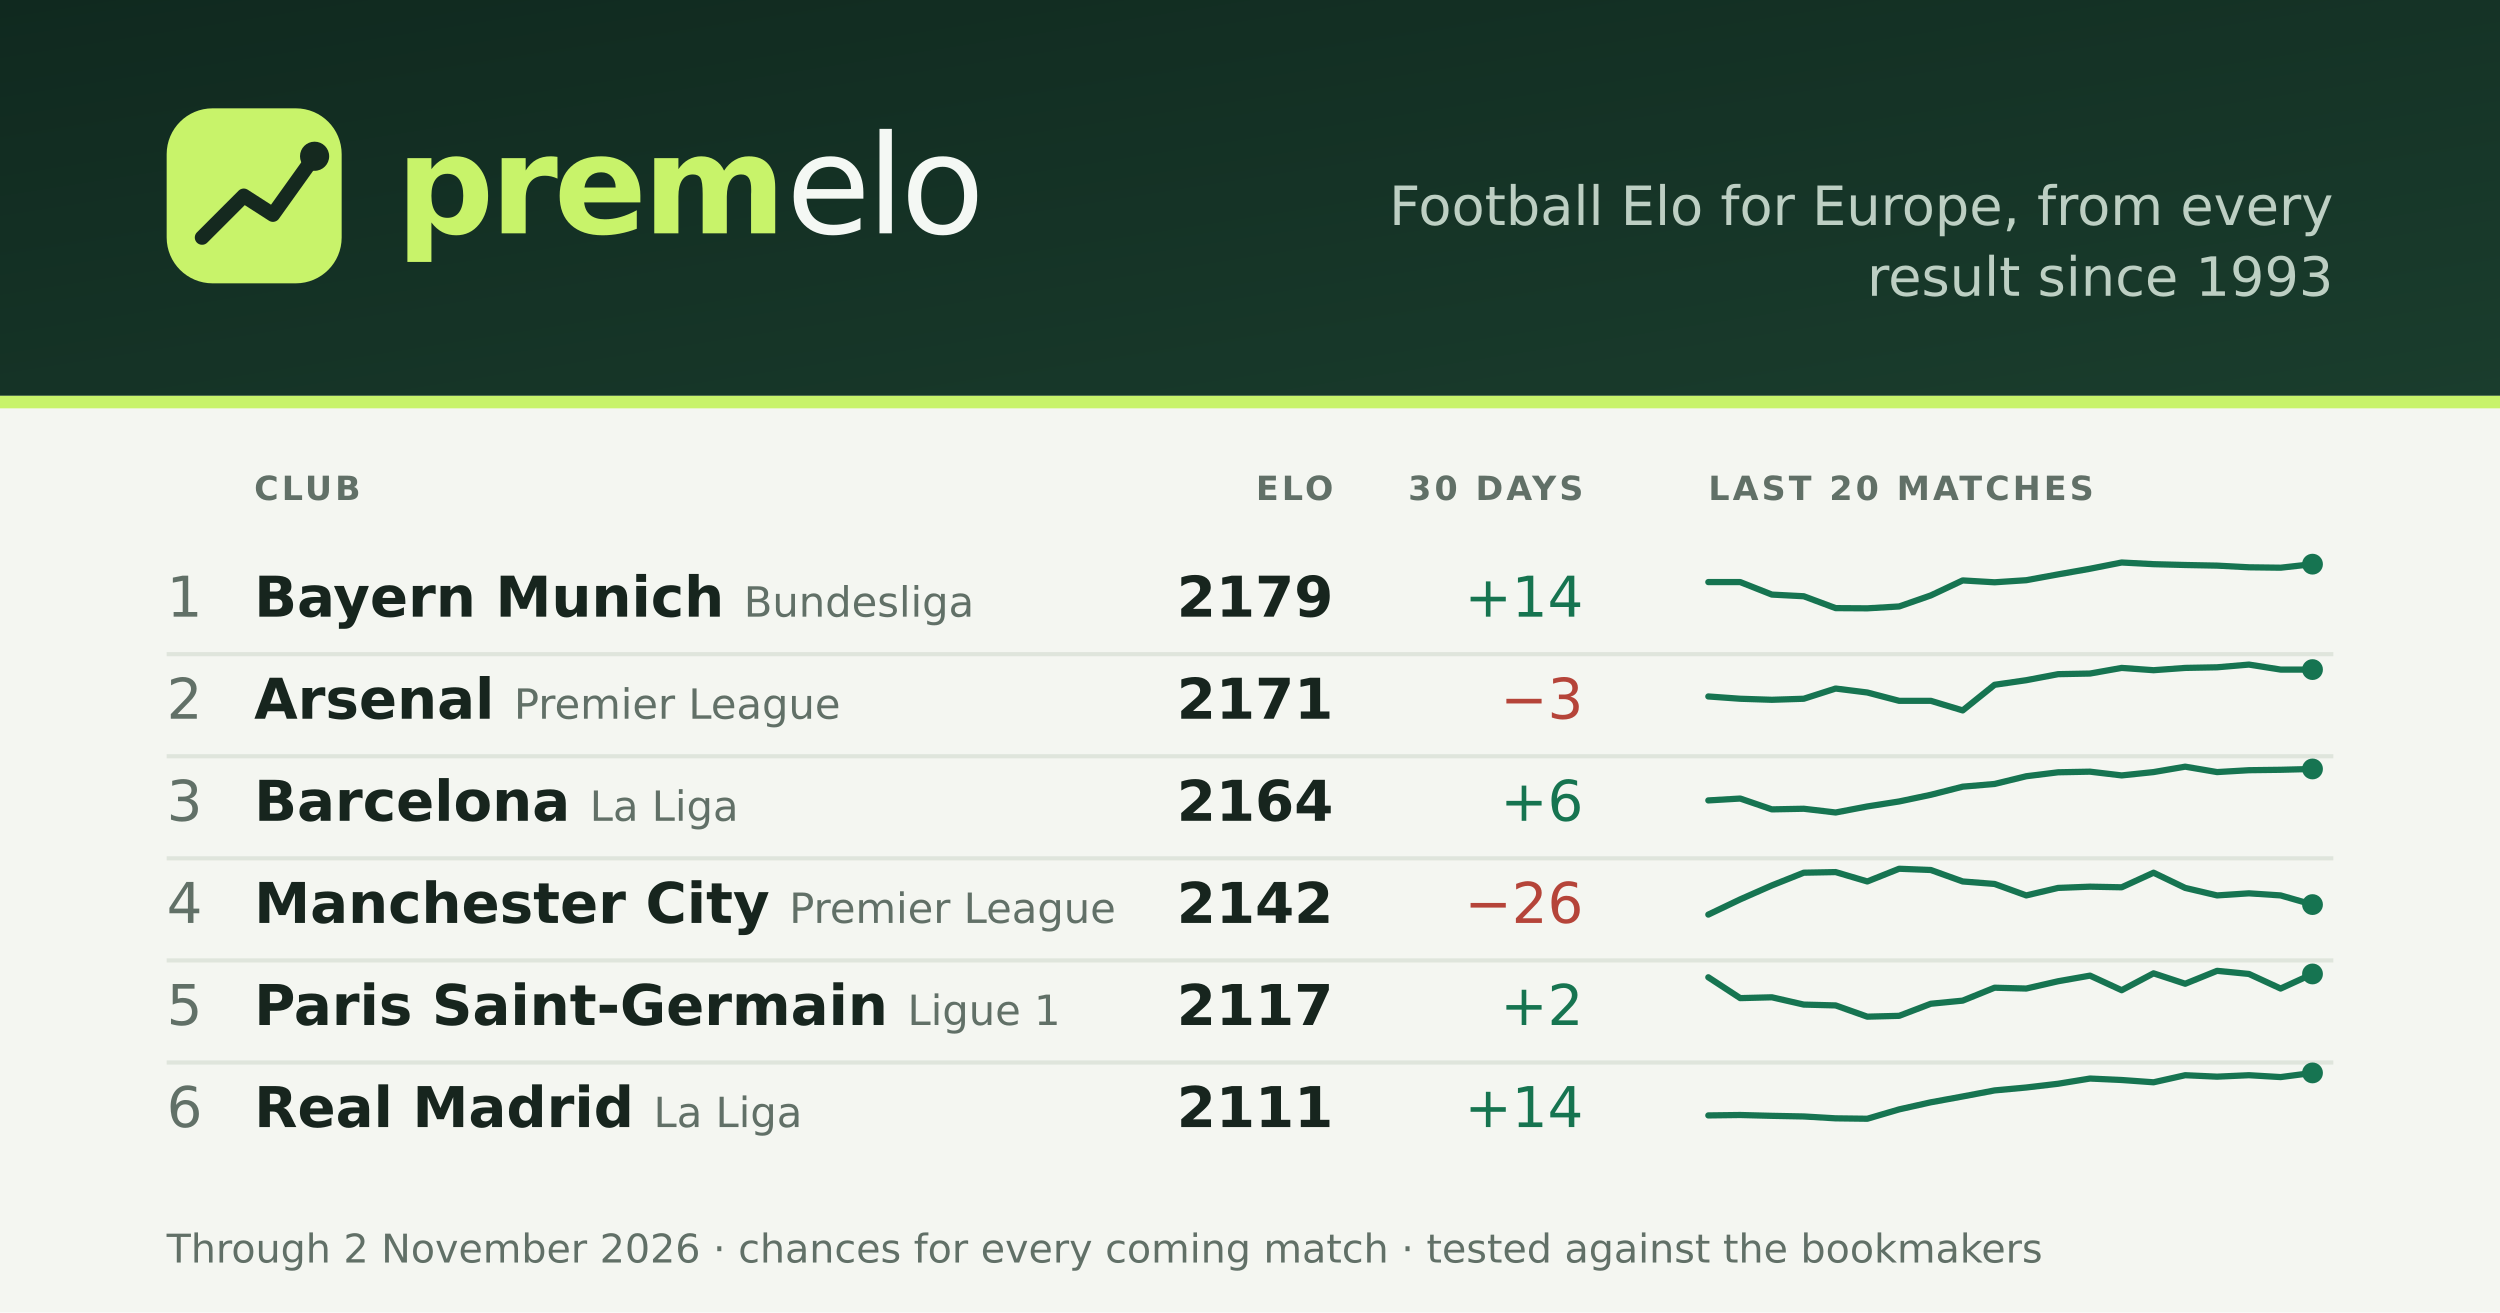
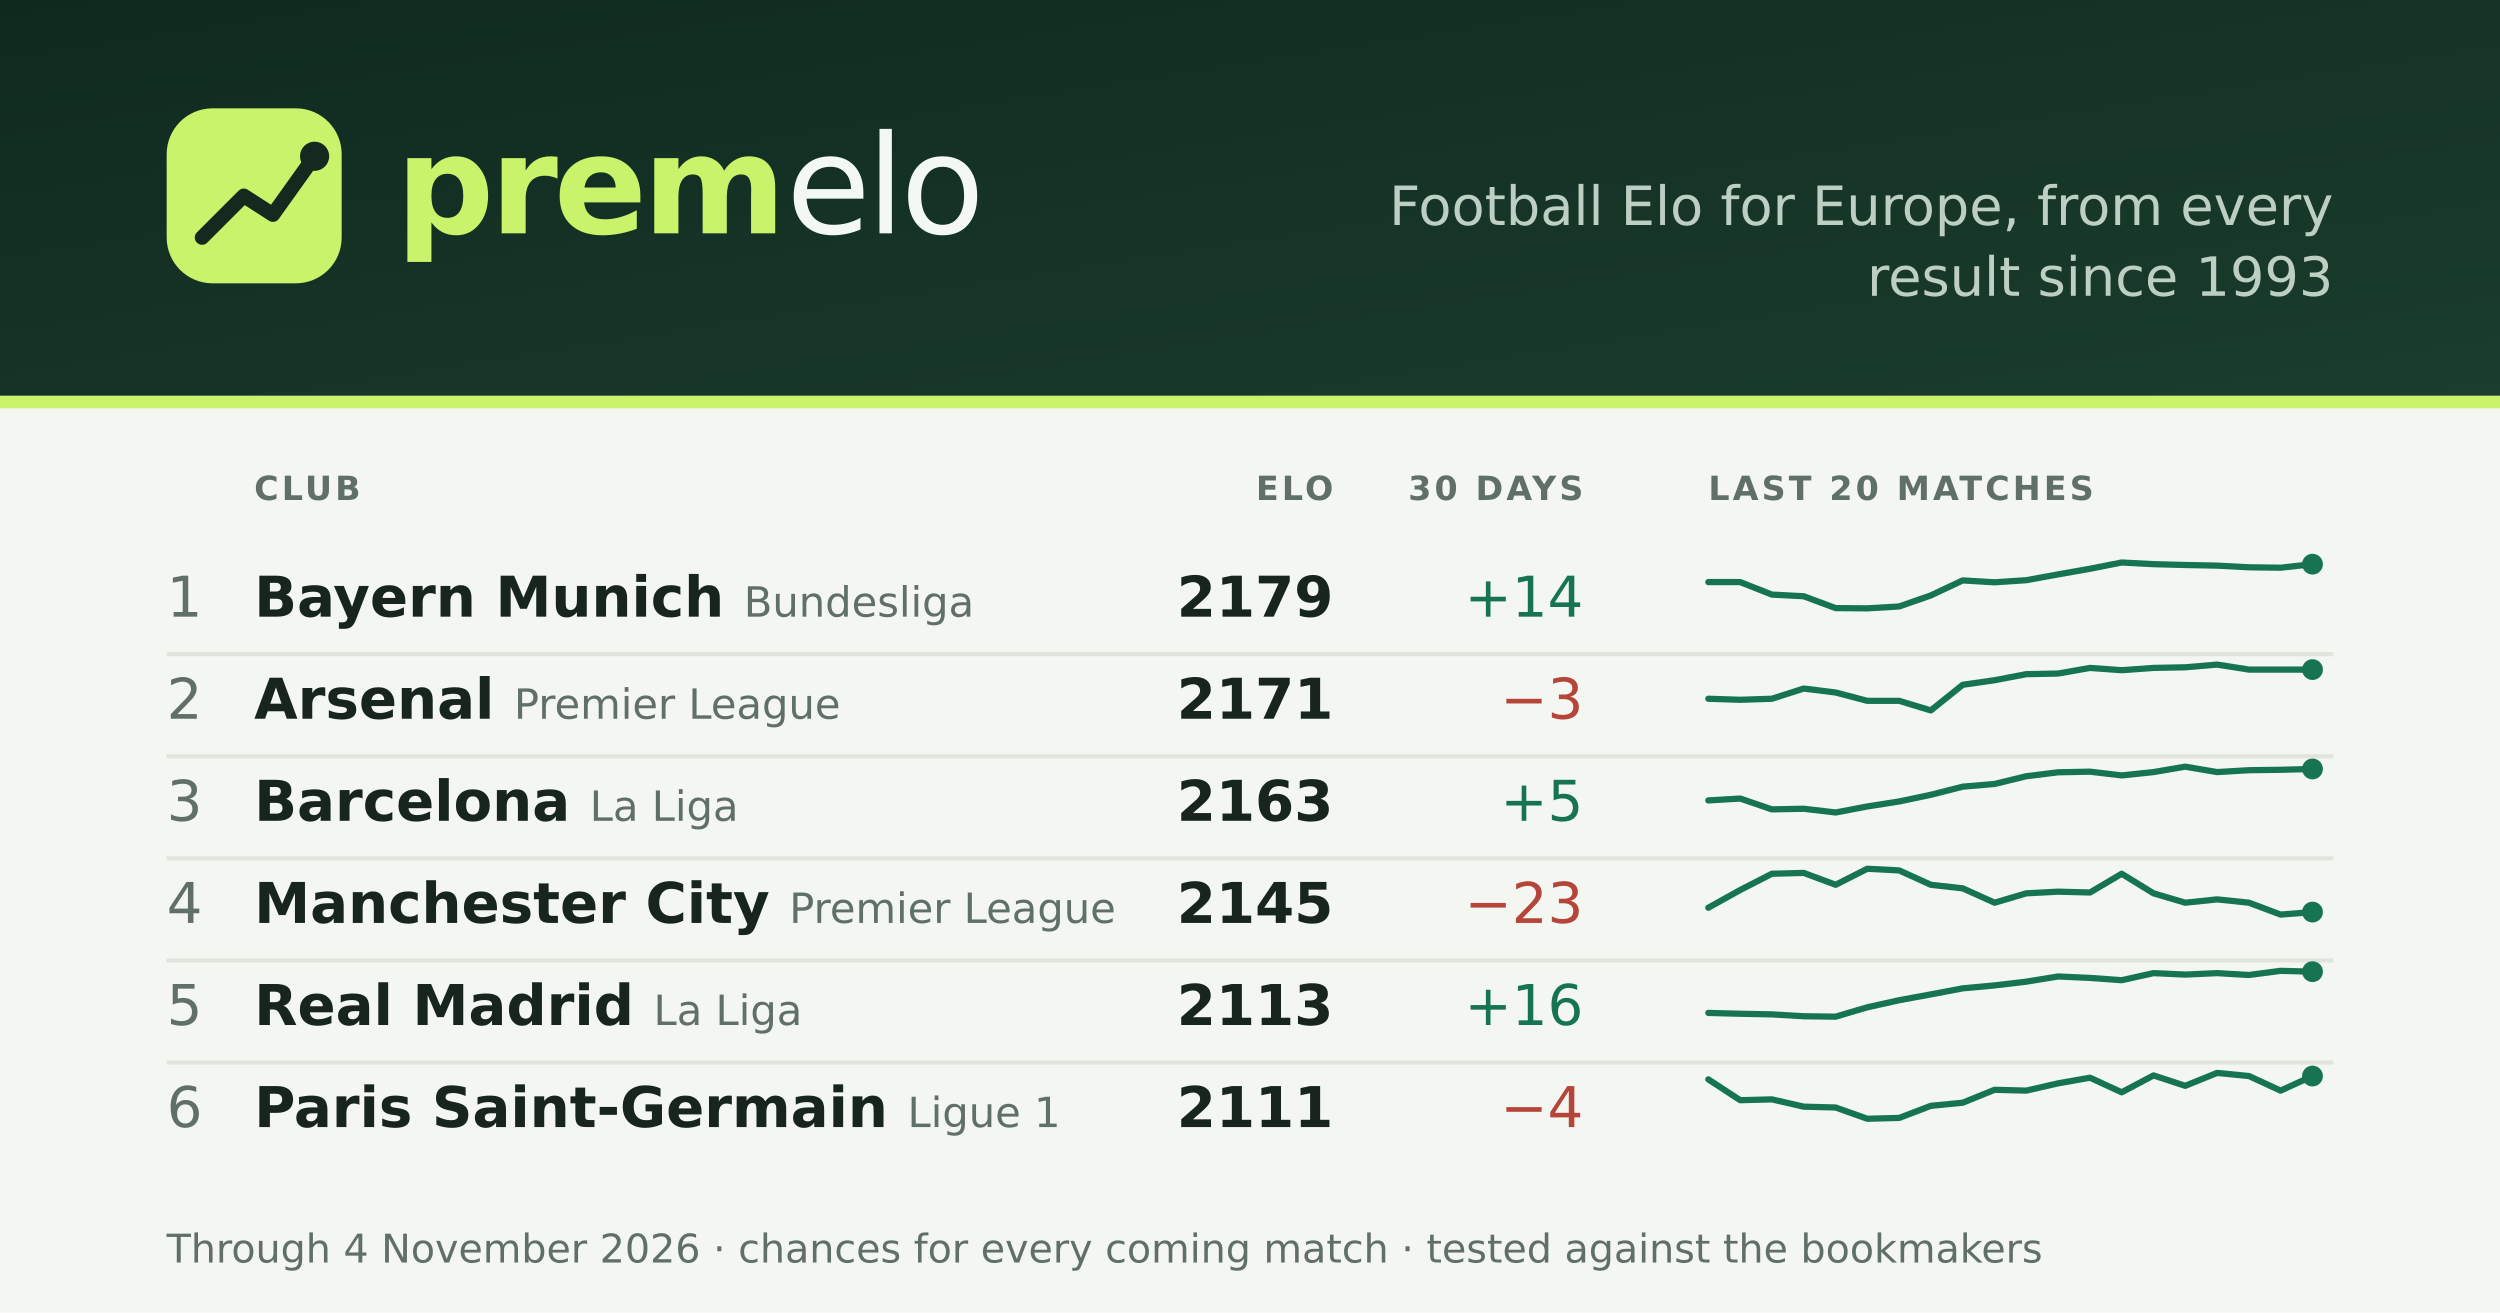
<svg xmlns="http://www.w3.org/2000/svg" width="1200" height="630" viewBox="0 0 1200 630" font-family="DejaVu Sans, sans-serif">
  <defs>
    <linearGradient id="hd" x1="0" y1="0" x2="1" y2="1">
      <stop offset="0" stop-color="#10291f" />
      <stop offset="1" stop-color="#1a3d2d" />
    </linearGradient>
  </defs>
  <rect width="1200" height="630" fill="#f4f6f1" />
  <rect width="1200" height="190" fill="url(#hd)" />
  <rect y="190" width="1200" height="6" fill="#c8f36a" />
  <rect x="80" y="52" width="84" height="84" rx="22" fill="#c8f36a" />
  <path d="M97 114L117 94L131 103L151 75" fill="none" stroke="#15291f" stroke-width="7" stroke-linecap="round" stroke-linejoin="round" />
  <circle cx="151" cy="75" r="7" fill="#15291f" />
  <text x="190" y="112" font-size="66" fill="#f4f8f4" letter-spacing="-2">
    <tspan fill="#c8f36a" font-weight="bold">prem</tspan>elo</text>
  <text x="1120" y="108" font-size="26" fill="#bdcfc3" text-anchor="end">Football Elo for Europe, from every</text>
  <text x="1120" y="142" font-size="26" fill="#bdcfc3" text-anchor="end">result since 1993</text>
  <g font-size="16" fill="#617067" font-weight="bold" letter-spacing="1.5">
    <text x="122" y="240">CLUB</text>
    <text x="640" y="240" text-anchor="end">ELO</text>
    <text x="760" y="240" text-anchor="end">30 DAYS</text>
    <text x="820" y="240">LAST 20 MATCHES</text>
  </g>
  <g font-size="27">
    <text x="80" y="296" fill="#617067">1</text>
    <text x="122" y="296" fill="#17251e" font-weight="600">Bayern Munich <tspan fill="#617067" font-size="20" font-weight="normal">Bundesliga</tspan>
    </text>
    <text x="640" y="296" fill="#17251e" font-weight="bold" text-anchor="end">2179</text>
    <text x="760" y="296" fill="#167450" text-anchor="end">+14</text>
    <polyline points="820.0,279.4 835.3,279.4 850.5,285.4 865.8,286.2 881.1,291.9 896.3,292.0 911.6,291.1 926.8,285.8 942.1,278.6 957.4,279.5 972.6,278.5 987.9,275.7 1003.2,273.0 1018.4,270.0 1033.7,270.8 1048.9,271.2 1064.2,271.5 1079.5,272.3 1094.7,272.5 1110.0,270.8" fill="none" stroke="#167451" stroke-width="3" stroke-linejoin="round" stroke-linecap="round" />
    <circle cx="1110.0" cy="270.8" r="5" fill="#167451" />
    <line x1="80" x2="1120" y1="314" y2="314" stroke="#dfe5dc" stroke-width="2" />
    <text x="80" y="345" fill="#617067">2</text>
    <text x="122" y="345" fill="#17251e" font-weight="600">Arsenal <tspan fill="#617067" font-size="20" font-weight="normal">Premier League</tspan>
    </text>
    <text x="640" y="345" fill="#17251e" font-weight="bold" text-anchor="end">2171</text>
    <text x="760" y="345" fill="#b54439" text-anchor="end">−3</text>
-     <polyline points="820.0,334.3 835.3,335.4 850.5,335.9 865.8,335.4 881.1,330.5 896.3,332.4 911.6,336.4 926.8,336.4 942.1,341.0 957.4,328.7 972.6,326.5 987.9,323.6 1003.2,323.3 1018.4,320.6 1033.7,321.7 1048.9,320.6 1064.2,320.3 1079.5,319.0 1094.7,321.4 1110.0,321.4" fill="none" stroke="#167451" stroke-width="3" stroke-linejoin="round" stroke-linecap="round" />
+     <polyline points="820.0,335.4 835.3,335.9 850.5,335.4 865.8,330.5 881.1,332.4 896.3,336.4 911.6,336.4 926.8,341.0 942.1,328.7 957.4,326.5 972.6,323.6 987.9,323.3 1003.2,320.6 1018.4,321.7 1033.7,320.6 1048.9,320.3 1064.2,319.0 1079.5,321.4 1094.7,321.4 1110.0,321.4" fill="none" stroke="#167451" stroke-width="3" stroke-linejoin="round" stroke-linecap="round" />
    <circle cx="1110.0" cy="321.4" r="5" fill="#167451" />
    <line x1="80" x2="1120" y1="363" y2="363" stroke="#dfe5dc" stroke-width="2" />
    <text x="80" y="394" fill="#617067">3</text>
    <text x="122" y="394" fill="#17251e" font-weight="600">Barcelona <tspan fill="#617067" font-size="20" font-weight="normal">La Liga</tspan>
    </text>
-     <text x="640" y="394" fill="#17251e" font-weight="bold" text-anchor="end">2164</text>
-     <text x="760" y="394" fill="#167450" text-anchor="end">+6</text>
+     <text x="640" y="394" fill="#17251e" font-weight="bold" text-anchor="end">2163</text>
+     <text x="760" y="394" fill="#167450" text-anchor="end">+5</text>
    <polyline points="820.0,384.2 835.3,383.3 850.5,388.5 865.8,388.2 881.1,390.0 896.3,387.1 911.6,384.7 926.8,381.5 942.1,377.6 957.4,376.3 972.6,372.6 987.9,370.7 1003.2,370.4 1018.4,372.2 1033.7,370.6 1048.9,368.0 1064.2,370.6 1079.5,369.7 1094.7,369.5 1110.0,369.1" fill="none" stroke="#167451" stroke-width="3" stroke-linejoin="round" stroke-linecap="round" />
    <circle cx="1110.0" cy="369.1" r="5" fill="#167451" />
    <line x1="80" x2="1120" y1="412" y2="412" stroke="#dfe5dc" stroke-width="2" />
    <text x="80" y="443" fill="#617067">4</text>
    <text x="122" y="443" fill="#17251e" font-weight="600">Manchester City <tspan fill="#617067" font-size="20" font-weight="normal">Premier League</tspan>
    </text>
-     <text x="640" y="443" fill="#17251e" font-weight="bold" text-anchor="end">2142</text>
-     <text x="760" y="443" fill="#b54439" text-anchor="end">−26</text>
-     <polyline points="820.0,439.0 835.3,431.7 850.5,425.0 865.8,418.9 881.1,418.6 896.3,423.1 911.6,417.0 926.8,417.6 942.1,423.1 957.4,424.3 972.6,429.8 987.9,426.2 1003.2,425.6 1018.4,425.9 1033.7,418.9 1048.9,426.2 1064.2,429.8 1079.5,428.8 1094.7,429.8 1110.0,434.2" fill="none" stroke="#167451" stroke-width="3" stroke-linejoin="round" stroke-linecap="round" />
-     <circle cx="1110.0" cy="434.2" r="5" fill="#167451" />
+     <text x="640" y="443" fill="#17251e" font-weight="bold" text-anchor="end">2145</text>
+     <text x="760" y="443" fill="#b54439" text-anchor="end">−23</text>
+     <polyline points="820.0,435.7 835.3,427.2 850.5,419.4 865.8,419.0 881.1,424.7 896.3,417.0 911.6,417.8 926.8,424.7 942.1,426.4 957.4,433.3 972.6,428.8 987.9,428.0 1003.2,428.4 1018.4,419.4 1033.7,428.8 1048.9,433.3 1064.2,431.7 1079.5,433.3 1094.7,439.0 1110.0,437.8" fill="none" stroke="#167451" stroke-width="3" stroke-linejoin="round" stroke-linecap="round" />
+     <circle cx="1110.0" cy="437.8" r="5" fill="#167451" />
    <line x1="80" x2="1120" y1="461" y2="461" stroke="#dfe5dc" stroke-width="2" />
    <text x="80" y="492" fill="#617067">5</text>
-     <text x="122" y="492" fill="#17251e" font-weight="600">Paris Saint-Germain <tspan fill="#617067" font-size="20" font-weight="normal">Ligue 1</tspan>
+     <text x="122" y="492" fill="#17251e" font-weight="600">Real Madrid <tspan fill="#617067" font-size="20" font-weight="normal">La Liga</tspan>
    </text>
-     <text x="640" y="492" fill="#17251e" font-weight="bold" text-anchor="end">2117</text>
-     <text x="760" y="492" fill="#167450" text-anchor="end">+2</text>
-     <polyline points="820.0,469.1 835.3,479.1 850.5,478.7 865.8,482.2 881.1,482.6 896.3,488.0 911.6,487.6 926.8,481.8 942.1,480.3 957.4,474.1 972.6,474.5 987.9,471.0 1003.2,468.3 1018.4,475.3 1033.7,467.2 1048.9,472.2 1064.2,466.0 1079.5,467.5 1094.7,474.5 1110.0,467.5" fill="none" stroke="#167451" stroke-width="3" stroke-linejoin="round" stroke-linecap="round" />
-     <circle cx="1110.0" cy="467.5" r="5" fill="#167451" />
+     <text x="640" y="492" fill="#17251e" font-weight="bold" text-anchor="end">2113</text>
+     <text x="760" y="492" fill="#167450" text-anchor="end">+16</text>
+     <polyline points="820.0,486.2 835.3,486.6 850.5,486.9 865.8,487.8 881.1,488.0 896.3,483.5 911.6,480.1 926.8,477.3 942.1,474.4 957.4,473.0 972.6,471.2 987.9,468.7 1003.2,469.4 1018.4,470.5 1033.7,467.1 1048.9,467.8 1064.2,467.1 1079.5,468.0 1094.7,466.0 1110.0,466.4" fill="none" stroke="#167451" stroke-width="3" stroke-linejoin="round" stroke-linecap="round" />
+     <circle cx="1110.0" cy="466.4" r="5" fill="#167451" />
    <line x1="80" x2="1120" y1="510" y2="510" stroke="#dfe5dc" stroke-width="2" />
    <text x="80" y="541" fill="#617067">6</text>
-     <text x="122" y="541" fill="#17251e" font-weight="600">Real Madrid <tspan fill="#617067" font-size="20" font-weight="normal">La Liga</tspan>
+     <text x="122" y="541" fill="#17251e" font-weight="600">Paris Saint-Germain <tspan fill="#617067" font-size="20" font-weight="normal">Ligue 1</tspan>
    </text>
    <text x="640" y="541" fill="#17251e" font-weight="bold" text-anchor="end">2111</text>
-     <text x="760" y="541" fill="#167450" text-anchor="end">+14</text>
-     <polyline points="820.0,535.4 835.3,535.2 850.5,535.6 865.8,535.9 881.1,536.8 896.3,537.0 911.6,532.5 926.8,529.1 942.1,526.3 957.4,523.4 972.6,522.0 987.9,520.2 1003.2,517.7 1018.4,518.4 1033.7,519.5 1048.9,516.1 1064.2,516.8 1079.5,516.1 1094.7,517.0 1110.0,515.0" fill="none" stroke="#167451" stroke-width="3" stroke-linejoin="round" stroke-linecap="round" />
-     <circle cx="1110.0" cy="515.0" r="5" fill="#167451" />
+     <text x="760" y="541" fill="#b54439" text-anchor="end">−4</text>
+     <polyline points="820.0,518.1 835.3,528.1 850.5,527.7 865.8,531.2 881.1,531.6 896.3,537.0 911.6,536.6 926.8,530.8 942.1,529.3 957.4,523.1 972.6,523.5 987.9,520.0 1003.2,517.3 1018.4,524.3 1033.7,516.2 1048.9,521.2 1064.2,515.0 1079.5,516.5 1094.7,523.5 1110.0,516.5" fill="none" stroke="#167451" stroke-width="3" stroke-linejoin="round" stroke-linecap="round" />
+     <circle cx="1110.0" cy="516.5" r="5" fill="#167451" />
  </g>
-   <text x="80" y="606" font-size="19" fill="#617067">Through 2 November 2026 · chances for every coming match · tested against the bookmakers</text>
+   <text x="80" y="606" font-size="19" fill="#617067">Through 4 November 2026 · chances for every coming match · tested against the bookmakers</text>
</svg>
